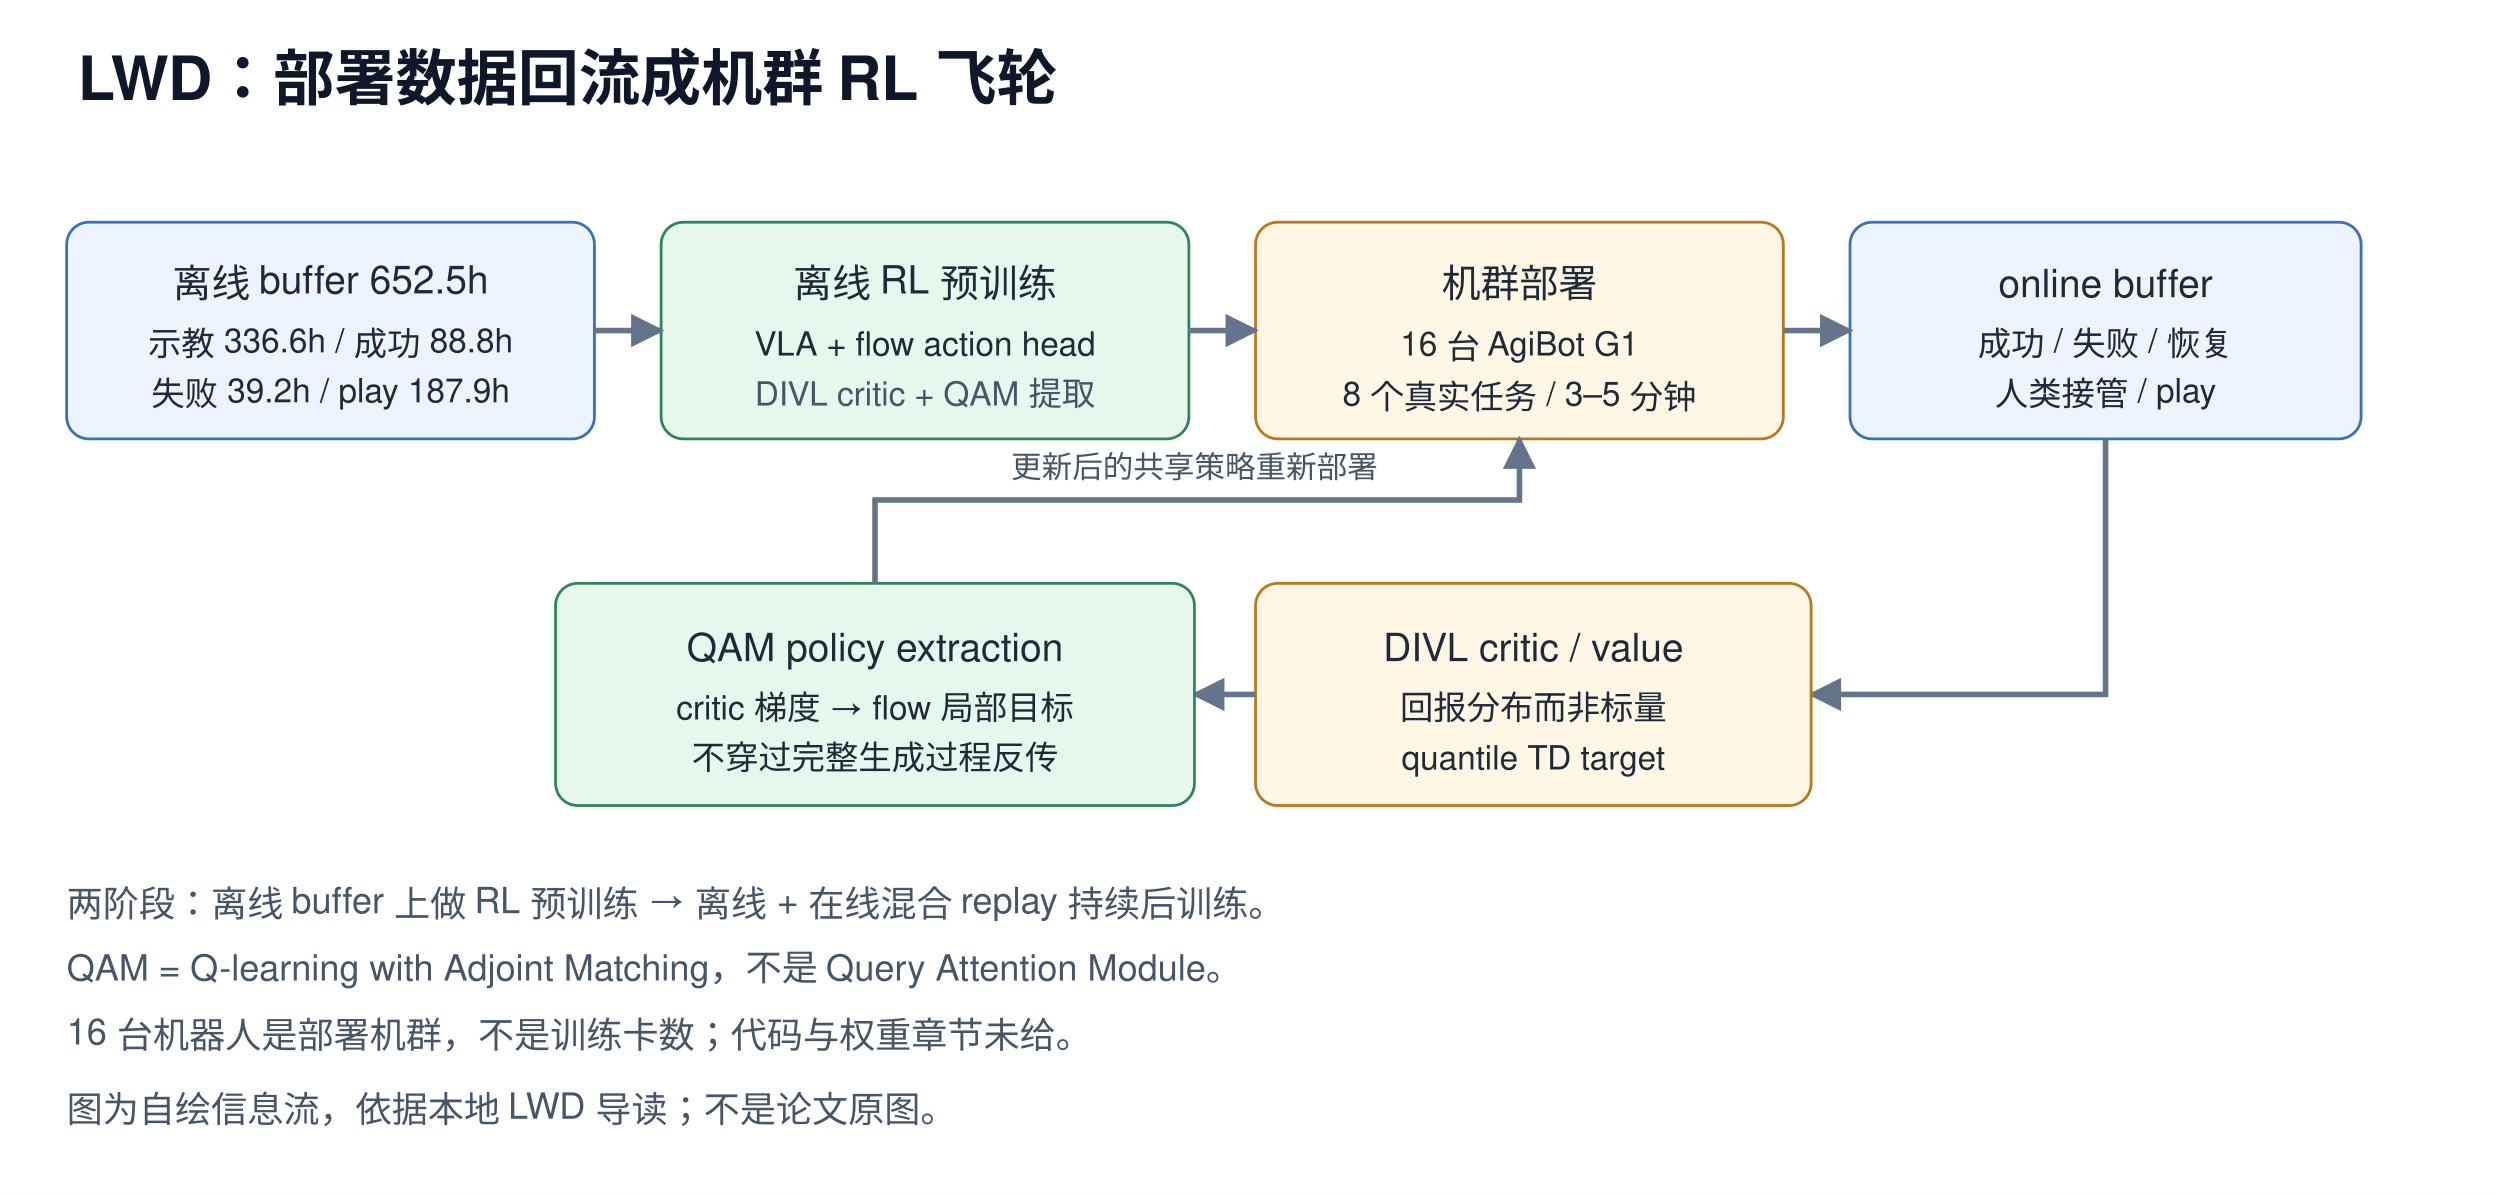
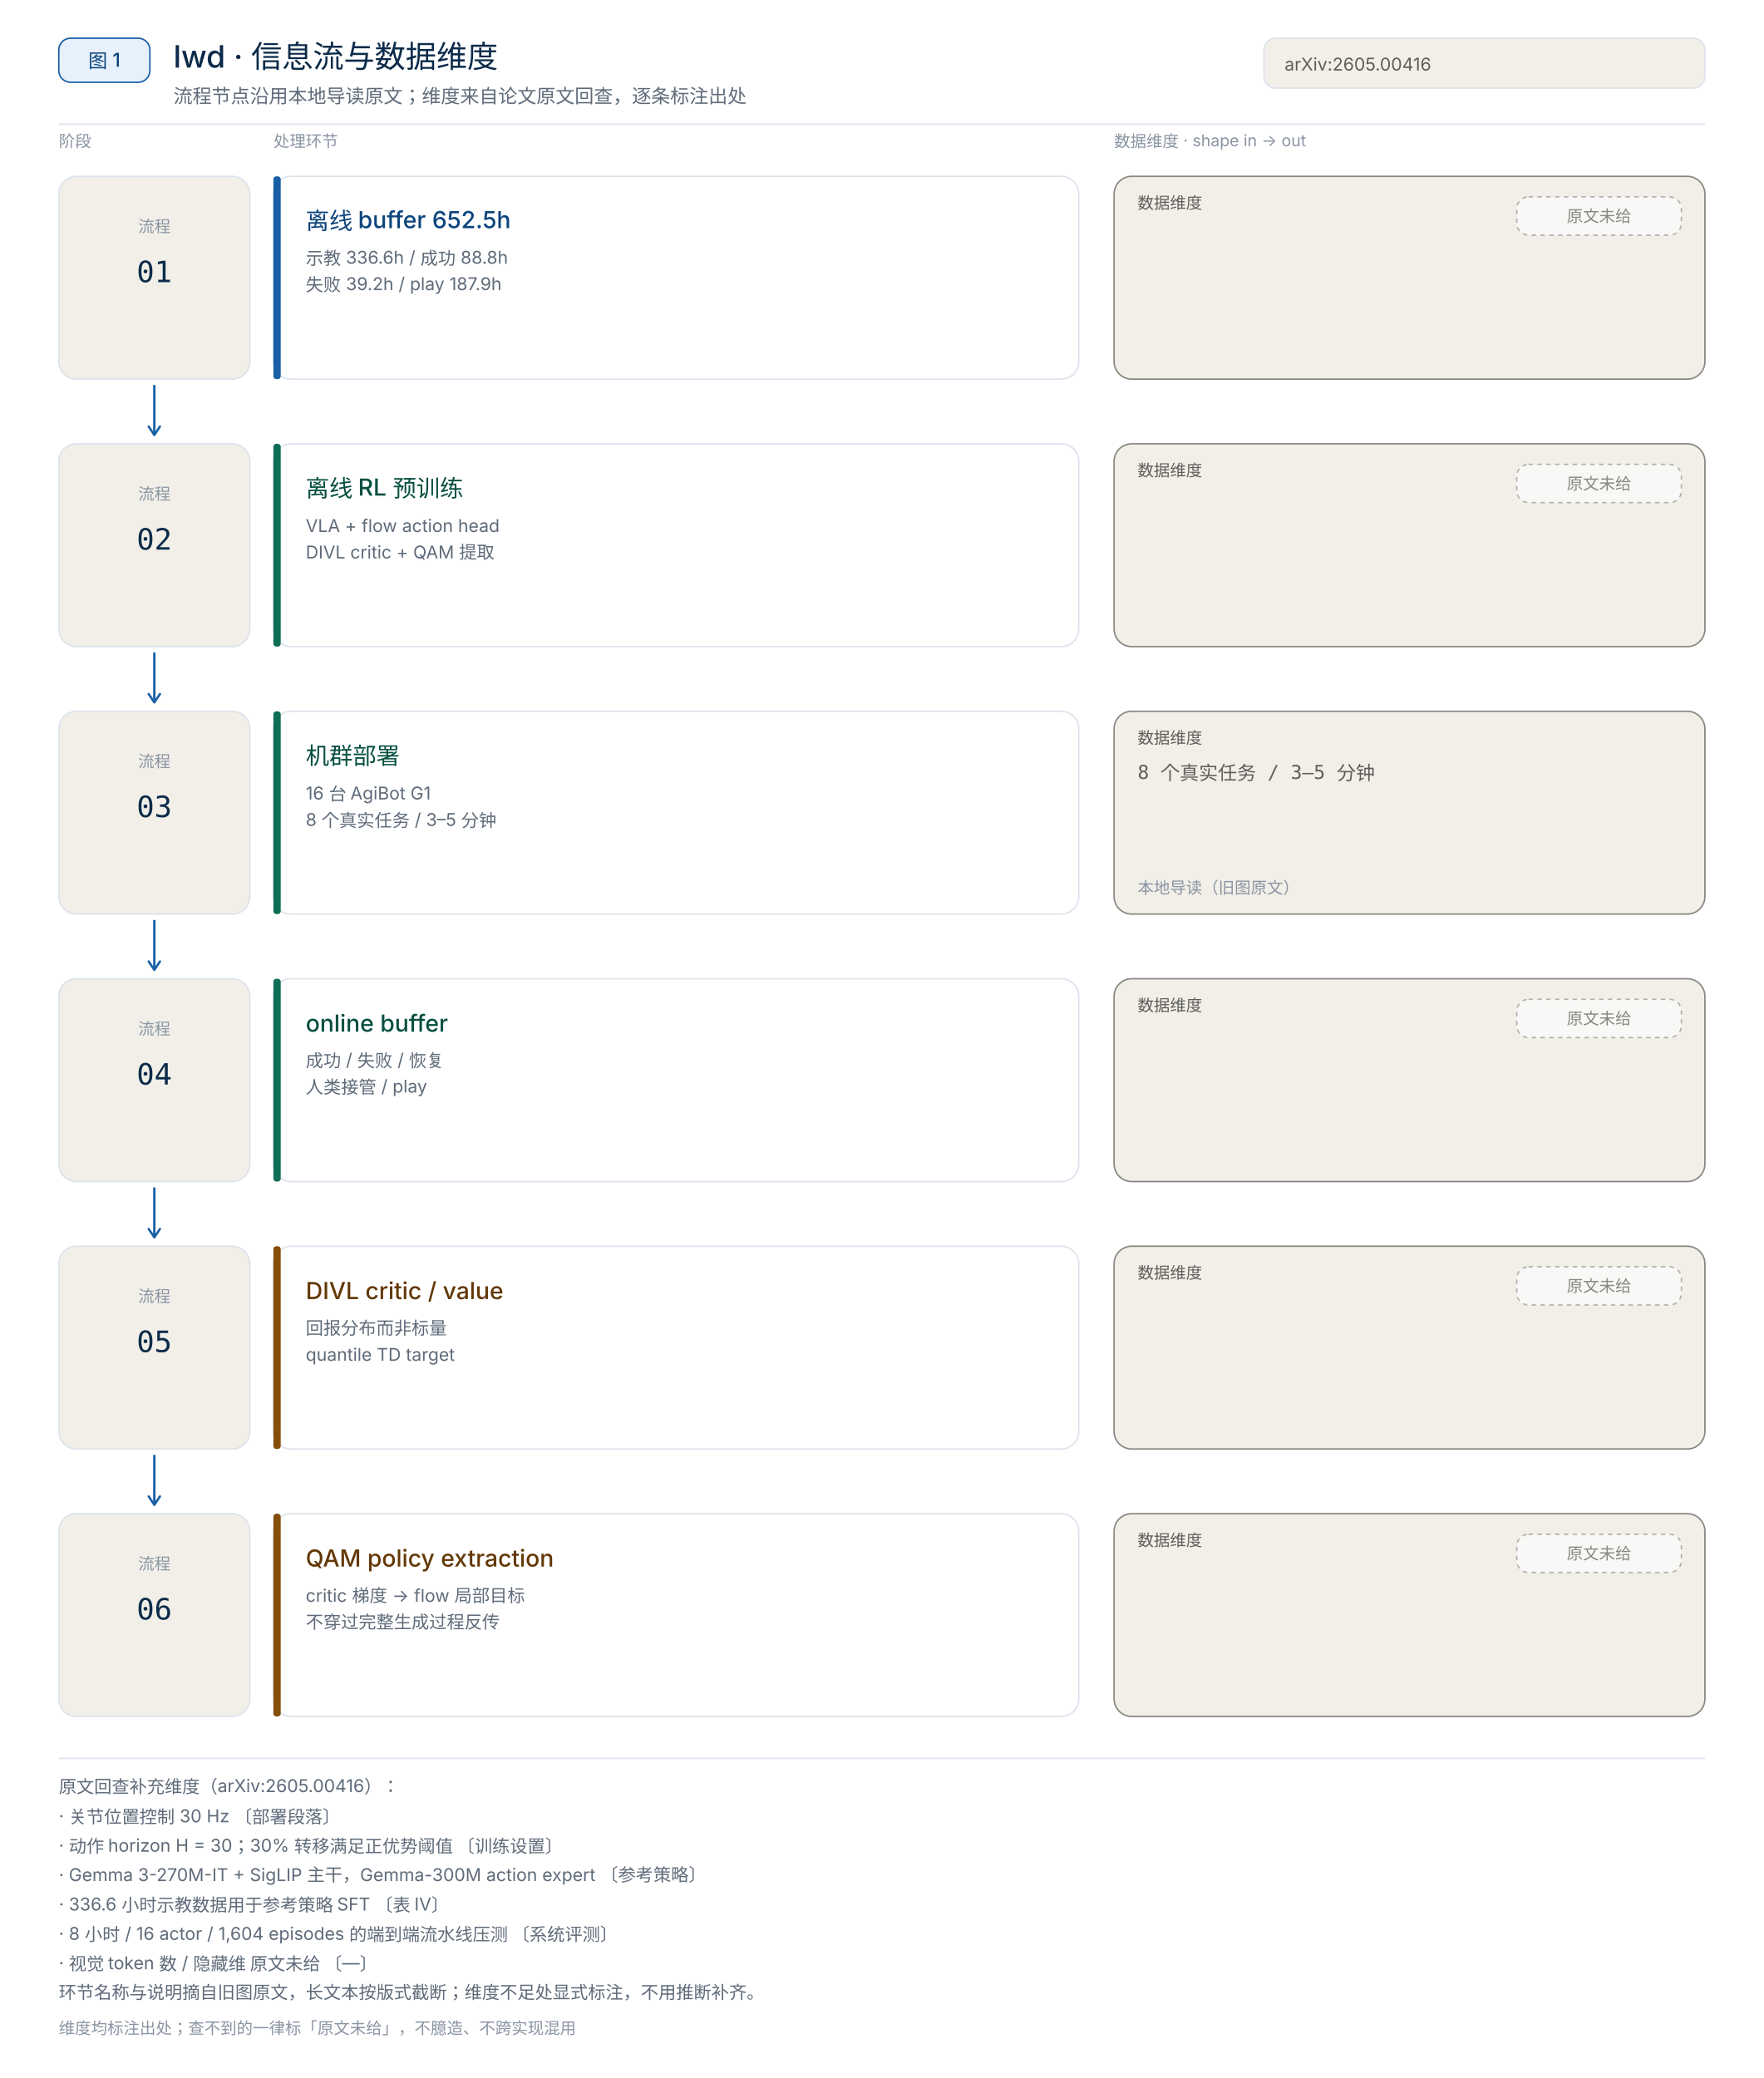
- <svg xmlns="http://www.w3.org/2000/svg" width="900" height="430" viewBox="0 0 900 430">
+ <svg xmlns="http://www.w3.org/2000/svg" width="1200" height="1414" viewBox="0 0 1200 1414" role="img">
  <defs>
-     <marker id="arrow" viewBox="0 0 10 10" refX="9" refY="5" markerWidth="6" markerHeight="6" orient="auto-start-reverse">
-       <path d="M 0 0 L 10 5 L 0 10 z" fill="#64748b" />
+     <marker id="arrow" viewBox="0 0 10 10" refX="8" refY="5" markerWidth="6" markerHeight="6" orient="auto-start-reverse">
+       <path d="M2 1L8 5L2 9" fill="none" stroke="#185FA5" stroke-width="1.6" stroke-linecap="round" stroke-linejoin="round" />
    </marker>
  </defs>
-   <rect width="900" height="430" fill="#ffffff" />
-   <text x="28" y="36" font-family="Helvetica, Arial, sans-serif" font-size="22" font-weight="bold" fill="#0f172a">LWD：部署数据回流成机群 RL 飞轮</text>
-   <rect x="24" y="80" width="190" height="78" rx="8" fill="#eef4ff" stroke="#3b6fb6" />
-   <text x="119" y="107" font-family="Helvetica, Arial, sans-serif" font-size="14" text-anchor="middle" fill="#1f2937">离线 buffer 652.5h</text>
-   <text x="119" y="128" font-family="Helvetica, Arial, sans-serif" font-size="12" text-anchor="middle" fill="#1f2937">示教 336.6h / 成功 88.8h</text>
-   <text x="119" y="146" font-family="Helvetica, Arial, sans-serif" font-size="12" text-anchor="middle" fill="#1f2937">失败 39.2h / play 187.9h</text>
-   <rect x="238" y="80" width="190" height="78" rx="8" fill="#e8f7ee" stroke="#2f855a" />
-   <text x="333" y="107" font-family="Helvetica, Arial, sans-serif" font-size="14" text-anchor="middle" fill="#1f2937">离线 RL 预训练</text>
-   <text x="333" y="128" font-family="Helvetica, Arial, sans-serif" font-size="12" text-anchor="middle" fill="#1f2937">VLA + flow action head</text>
-   <text x="333" y="146" font-family="Helvetica, Arial, sans-serif" font-size="12" text-anchor="middle" fill="#475569">DIVL critic + QAM 提取</text>
-   <rect x="452" y="80" width="190" height="78" rx="8" fill="#fff7e6" stroke="#b7791f" />
-   <text x="547" y="107" font-family="Helvetica, Arial, sans-serif" font-size="14" text-anchor="middle" fill="#1f2937">机群部署</text>
-   <text x="547" y="128" font-family="Helvetica, Arial, sans-serif" font-size="12" text-anchor="middle" fill="#1f2937">16 台 AgiBot G1</text>
-   <text x="547" y="146" font-family="Helvetica, Arial, sans-serif" font-size="12" text-anchor="middle" fill="#1f2937">8 个真实任务 / 3–5 分钟</text>
-   <rect x="666" y="80" width="184" height="78" rx="8" fill="#eef4ff" stroke="#3b6fb6" />
-   <text x="758" y="107" font-family="Helvetica, Arial, sans-serif" font-size="14" text-anchor="middle" fill="#1f2937">online buffer</text>
-   <text x="758" y="128" font-family="Helvetica, Arial, sans-serif" font-size="12" text-anchor="middle" fill="#1f2937">成功 / 失败 / 恢复</text>
-   <text x="758" y="146" font-family="Helvetica, Arial, sans-serif" font-size="12" text-anchor="middle" fill="#1f2937">人类接管 / play</text>
-   <line x1="214" y1="119" x2="238" y2="119" stroke="#64748b" stroke-width="2" marker-end="url(#arrow)" />
-   <line x1="428" y1="119" x2="452" y2="119" stroke="#64748b" stroke-width="2" marker-end="url(#arrow)" />
-   <line x1="642" y1="119" x2="666" y2="119" stroke="#64748b" stroke-width="2" marker-end="url(#arrow)" />
-   <path d="M 758 158 L 758 250 L 652 250" fill="none" stroke="#64748b" stroke-width="2" marker-end="url(#arrow)" />
-   <rect x="452" y="210" width="200" height="80" rx="8" fill="#fff7e6" stroke="#b7791f" />
-   <text x="552" y="238" font-family="Helvetica, Arial, sans-serif" font-size="14" text-anchor="middle" fill="#1f2937">DIVL critic / value</text>
-   <text x="552" y="259" font-family="Helvetica, Arial, sans-serif" font-size="12" text-anchor="middle" fill="#1f2937">回报分布而非标量</text>
-   <text x="552" y="277" font-family="Helvetica, Arial, sans-serif" font-size="12" text-anchor="middle" fill="#1f2937">quantile TD target</text>
-   <line x1="452" y1="250" x2="430" y2="250" stroke="#64748b" stroke-width="2" marker-end="url(#arrow)" />
-   <rect x="200" y="210" width="230" height="80" rx="8" fill="#e8f7ee" stroke="#2f855a" />
-   <text x="315" y="238" font-family="Helvetica, Arial, sans-serif" font-size="14" text-anchor="middle" fill="#1f2937">QAM policy extraction</text>
-   <text x="315" y="259" font-family="Helvetica, Arial, sans-serif" font-size="12" text-anchor="middle" fill="#1f2937">critic 梯度 → flow 局部目标</text>
-   <text x="315" y="277" font-family="Helvetica, Arial, sans-serif" font-size="12" text-anchor="middle" fill="#1f2937">不穿过完整生成过程反传</text>
-   <path d="M 315 210 L 315 180 L 547 180 L 547 158" fill="none" stroke="#64748b" stroke-width="2" marker-end="url(#arrow)" />
-   <text x="430" y="172" font-family="Helvetica, Arial, sans-serif" font-size="11" text-anchor="middle" fill="#475569">更新后的共享策略重新部署</text>
-   <text x="24" y="330" font-family="Helvetica, Arial, sans-serif" font-size="13" fill="#475569">两阶段：离线 buffer 上做 RL 预训练 → 离线 + 在线混合 replay 持续后训练。</text>
-   <text x="24" y="353" font-family="Helvetica, Arial, sans-serif" font-size="13" fill="#475569">QAM = Q-learning with Adjoint Matching，不是 Query Attention Module。</text>
-   <text x="24" y="376" font-family="Helvetica, Arial, sans-serif" font-size="13" fill="#475569">16 台机器人是部署机群，不是训练卡数；代码与权重章节未给。</text>
-   <text x="24" y="404" font-family="Helvetica, Arial, sans-serif" font-size="13" fill="#475569">图为自绘信息流，依据本地 LWD 导读；不是论文原图。</text>
+   <rect x="0" y="0" width="1200" height="1414" rx="0" fill="#FFFFFF" stroke="#FFFFFF" stroke-width="1" />
+   <text x="118" y="46" font-family="-apple-system,BlinkMacSystemFont,'PingFang SC','Microsoft YaHei',sans-serif" font-size="21" font-weight="500" fill="#0C2B4A" text-anchor="start">lwd · 信息流与数据维度</text>
+   <text x="118" y="70" font-family="-apple-system,BlinkMacSystemFont,'PingFang SC','Microsoft YaHei',sans-serif" font-size="13" font-weight="400" fill="#5F6B7A" text-anchor="start">流程节点沿用本地导读原文；维度来自论文原文回查，逐条标注出处</text>
+   <rect x="40" y="84" width="1120" height="1" rx="0" fill="#DDE3EC" stroke="#DDE3EC" stroke-width="0" />
+   <rect x="860" y="26" width="300" height="34" rx="8" fill="#F1EFE8" stroke="#DDE3EC" stroke-width="1" />
+   <text x="874" y="48" font-family="-apple-system,BlinkMacSystemFont,'PingFang SC','Microsoft YaHei',sans-serif" font-size="12" font-weight="400" fill="#5F5E5A" text-anchor="start">arXiv:2605.00416</text>
+   <rect x="40" y="26" width="62" height="30" rx="8" fill="#E6F1FB" stroke="#185FA5" stroke-width="1" />
+   <text x="71" y="46" font-family="-apple-system,BlinkMacSystemFont,'PingFang SC','Microsoft YaHei',sans-serif" font-size="13" font-weight="500" fill="#0C447C" text-anchor="middle">图 1</text>
+   <text x="40" y="100" font-family="-apple-system,BlinkMacSystemFont,'PingFang SC','Microsoft YaHei',sans-serif" font-size="11" font-weight="400" fill="#8A94A3" text-anchor="start">阶段</text>
+   <text x="186" y="100" font-family="-apple-system,BlinkMacSystemFont,'PingFang SC','Microsoft YaHei',sans-serif" font-size="11" font-weight="400" fill="#8A94A3" text-anchor="start">处理环节</text>
+   <text x="758" y="100" font-family="-apple-system,BlinkMacSystemFont,'PingFang SC','Microsoft YaHei',sans-serif" font-size="11" font-weight="400" fill="#8A94A3" text-anchor="start">数据维度 · shape in → out</text>
+   <rect x="40" y="120" width="130" height="138" rx="12" fill="#F1EFE8" stroke="#DDE3EC" stroke-width="1" />
+   <text x="105" y="158" font-family="-apple-system,BlinkMacSystemFont,'PingFang SC','Microsoft YaHei',sans-serif" font-size="11" font-weight="400" fill="#8A94A3" text-anchor="middle">流程</text>
+   <text x="105" y="192" font-family="ui-monospace,SFMono-Regular,Menlo,Consolas,monospace" font-size="20" font-weight="500" fill="#0C2B4A" text-anchor="middle">01</text>
+   <rect x="186" y="120" width="548" height="138" rx="12" fill="#FFFFFF" stroke="#DDE3EC" stroke-width="1" />
+   <rect x="186" y="120" width="5" height="138" rx="2" fill="#185FA5" stroke="#185FA5" stroke-width="0" />
+   <text x="208" y="156" font-family="-apple-system,BlinkMacSystemFont,'PingFang SC','Microsoft YaHei',sans-serif" font-size="16" font-weight="500" fill="#0C447C" text-anchor="start">离线 buffer 652.5h</text>
+   <text x="208" y="180" font-family="-apple-system,BlinkMacSystemFont,'PingFang SC','Microsoft YaHei',sans-serif" font-size="12" font-weight="400" fill="#5F6B7A" text-anchor="start">示教 336.6h / 成功 88.8h</text>
+   <text x="208" y="198" font-family="-apple-system,BlinkMacSystemFont,'PingFang SC','Microsoft YaHei',sans-serif" font-size="12" font-weight="400" fill="#5F6B7A" text-anchor="start">失败 39.2h / play 187.9h</text>
+   <rect x="758" y="120" width="402" height="138" rx="12" fill="#F1EFE8" stroke="#888780" stroke-width="1" />
+   <text x="774" y="142" font-family="-apple-system,BlinkMacSystemFont,'PingFang SC','Microsoft YaHei',sans-serif" font-size="11" font-weight="500" fill="#5F5E5A" text-anchor="start">数据维度</text>
+   <rect x="1032" y="134" width="112" height="26" rx="8" fill="#F8F8F6" stroke="#B4B2A9" stroke-width="1" stroke-dasharray="3 3" />
+   <text x="1088" y="151" font-family="-apple-system,BlinkMacSystemFont,'PingFang SC','Microsoft YaHei',sans-serif" font-size="11" font-weight="400" fill="#888780" text-anchor="middle">原文未给</text>
+   <path d="M105 262 L105 296" fill="none" stroke="#185FA5" stroke-width="1.6" marker-end="url(#arrow)" />
+   <rect x="40" y="302" width="130" height="138" rx="12" fill="#F1EFE8" stroke="#DDE3EC" stroke-width="1" />
+   <text x="105" y="340" font-family="-apple-system,BlinkMacSystemFont,'PingFang SC','Microsoft YaHei',sans-serif" font-size="11" font-weight="400" fill="#8A94A3" text-anchor="middle">流程</text>
+   <text x="105" y="374" font-family="ui-monospace,SFMono-Regular,Menlo,Consolas,monospace" font-size="20" font-weight="500" fill="#0C2B4A" text-anchor="middle">02</text>
+   <rect x="186" y="302" width="548" height="138" rx="12" fill="#FFFFFF" stroke="#DDE3EC" stroke-width="1" />
+   <rect x="186" y="302" width="5" height="138" rx="2" fill="#0F6E56" stroke="#0F6E56" stroke-width="0" />
+   <text x="208" y="338" font-family="-apple-system,BlinkMacSystemFont,'PingFang SC','Microsoft YaHei',sans-serif" font-size="16" font-weight="500" fill="#085041" text-anchor="start">离线 RL 预训练</text>
+   <text x="208" y="362" font-family="-apple-system,BlinkMacSystemFont,'PingFang SC','Microsoft YaHei',sans-serif" font-size="12" font-weight="400" fill="#5F6B7A" text-anchor="start">VLA + flow action head</text>
+   <text x="208" y="380" font-family="-apple-system,BlinkMacSystemFont,'PingFang SC','Microsoft YaHei',sans-serif" font-size="12" font-weight="400" fill="#5F6B7A" text-anchor="start">DIVL critic + QAM 提取</text>
+   <rect x="758" y="302" width="402" height="138" rx="12" fill="#F1EFE8" stroke="#888780" stroke-width="1" />
+   <text x="774" y="324" font-family="-apple-system,BlinkMacSystemFont,'PingFang SC','Microsoft YaHei',sans-serif" font-size="11" font-weight="500" fill="#5F5E5A" text-anchor="start">数据维度</text>
+   <rect x="1032" y="316" width="112" height="26" rx="8" fill="#F8F8F6" stroke="#B4B2A9" stroke-width="1" stroke-dasharray="3 3" />
+   <text x="1088" y="333" font-family="-apple-system,BlinkMacSystemFont,'PingFang SC','Microsoft YaHei',sans-serif" font-size="11" font-weight="400" fill="#888780" text-anchor="middle">原文未给</text>
+   <path d="M105 444 L105 478" fill="none" stroke="#185FA5" stroke-width="1.6" marker-end="url(#arrow)" />
+   <rect x="40" y="484" width="130" height="138" rx="12" fill="#F1EFE8" stroke="#DDE3EC" stroke-width="1" />
+   <text x="105" y="522" font-family="-apple-system,BlinkMacSystemFont,'PingFang SC','Microsoft YaHei',sans-serif" font-size="11" font-weight="400" fill="#8A94A3" text-anchor="middle">流程</text>
+   <text x="105" y="556" font-family="ui-monospace,SFMono-Regular,Menlo,Consolas,monospace" font-size="20" font-weight="500" fill="#0C2B4A" text-anchor="middle">03</text>
+   <rect x="186" y="484" width="548" height="138" rx="12" fill="#FFFFFF" stroke="#DDE3EC" stroke-width="1" />
+   <rect x="186" y="484" width="5" height="138" rx="2" fill="#0F6E56" stroke="#0F6E56" stroke-width="0" />
+   <text x="208" y="520" font-family="-apple-system,BlinkMacSystemFont,'PingFang SC','Microsoft YaHei',sans-serif" font-size="16" font-weight="500" fill="#085041" text-anchor="start">机群部署</text>
+   <text x="208" y="544" font-family="-apple-system,BlinkMacSystemFont,'PingFang SC','Microsoft YaHei',sans-serif" font-size="12" font-weight="400" fill="#5F6B7A" text-anchor="start">16 台 AgiBot G1</text>
+   <text x="208" y="562" font-family="-apple-system,BlinkMacSystemFont,'PingFang SC','Microsoft YaHei',sans-serif" font-size="12" font-weight="400" fill="#5F6B7A" text-anchor="start">8 个真实任务 / 3–5 分钟</text>
+   <rect x="758" y="484" width="402" height="138" rx="12" fill="#F1EFE8" stroke="#888780" stroke-width="1" />
+   <text x="774" y="506" font-family="-apple-system,BlinkMacSystemFont,'PingFang SC','Microsoft YaHei',sans-serif" font-size="11" font-weight="500" fill="#5F5E5A" text-anchor="start">数据维度</text>
+   <text x="774" y="530" font-family="ui-monospace,SFMono-Regular,Menlo,Consolas,monospace" font-size="13" font-weight="400" fill="#5F5E5A" text-anchor="start">8 个真实任务 / 3–5 分钟</text>
+   <text x="774" y="608" font-family="-apple-system,BlinkMacSystemFont,'PingFang SC','Microsoft YaHei',sans-serif" font-size="11" font-weight="400" fill="#8A94A3" text-anchor="start">本地导读（旧图原文）</text>
+   <path d="M105 626 L105 660" fill="none" stroke="#185FA5" stroke-width="1.6" marker-end="url(#arrow)" />
+   <rect x="40" y="666" width="130" height="138" rx="12" fill="#F1EFE8" stroke="#DDE3EC" stroke-width="1" />
+   <text x="105" y="704" font-family="-apple-system,BlinkMacSystemFont,'PingFang SC','Microsoft YaHei',sans-serif" font-size="11" font-weight="400" fill="#8A94A3" text-anchor="middle">流程</text>
+   <text x="105" y="738" font-family="ui-monospace,SFMono-Regular,Menlo,Consolas,monospace" font-size="20" font-weight="500" fill="#0C2B4A" text-anchor="middle">04</text>
+   <rect x="186" y="666" width="548" height="138" rx="12" fill="#FFFFFF" stroke="#DDE3EC" stroke-width="1" />
+   <rect x="186" y="666" width="5" height="138" rx="2" fill="#0F6E56" stroke="#0F6E56" stroke-width="0" />
+   <text x="208" y="702" font-family="-apple-system,BlinkMacSystemFont,'PingFang SC','Microsoft YaHei',sans-serif" font-size="16" font-weight="500" fill="#085041" text-anchor="start">online buffer</text>
+   <text x="208" y="726" font-family="-apple-system,BlinkMacSystemFont,'PingFang SC','Microsoft YaHei',sans-serif" font-size="12" font-weight="400" fill="#5F6B7A" text-anchor="start">成功 / 失败 / 恢复</text>
+   <text x="208" y="744" font-family="-apple-system,BlinkMacSystemFont,'PingFang SC','Microsoft YaHei',sans-serif" font-size="12" font-weight="400" fill="#5F6B7A" text-anchor="start">人类接管 / play</text>
+   <rect x="758" y="666" width="402" height="138" rx="12" fill="#F1EFE8" stroke="#888780" stroke-width="1" />
+   <text x="774" y="688" font-family="-apple-system,BlinkMacSystemFont,'PingFang SC','Microsoft YaHei',sans-serif" font-size="11" font-weight="500" fill="#5F5E5A" text-anchor="start">数据维度</text>
+   <rect x="1032" y="680" width="112" height="26" rx="8" fill="#F8F8F6" stroke="#B4B2A9" stroke-width="1" stroke-dasharray="3 3" />
+   <text x="1088" y="697" font-family="-apple-system,BlinkMacSystemFont,'PingFang SC','Microsoft YaHei',sans-serif" font-size="11" font-weight="400" fill="#888780" text-anchor="middle">原文未给</text>
+   <path d="M105 808 L105 842" fill="none" stroke="#185FA5" stroke-width="1.6" marker-end="url(#arrow)" />
+   <rect x="40" y="848" width="130" height="138" rx="12" fill="#F1EFE8" stroke="#DDE3EC" stroke-width="1" />
+   <text x="105" y="886" font-family="-apple-system,BlinkMacSystemFont,'PingFang SC','Microsoft YaHei',sans-serif" font-size="11" font-weight="400" fill="#8A94A3" text-anchor="middle">流程</text>
+   <text x="105" y="920" font-family="ui-monospace,SFMono-Regular,Menlo,Consolas,monospace" font-size="20" font-weight="500" fill="#0C2B4A" text-anchor="middle">05</text>
+   <rect x="186" y="848" width="548" height="138" rx="12" fill="#FFFFFF" stroke="#DDE3EC" stroke-width="1" />
+   <rect x="186" y="848" width="5" height="138" rx="2" fill="#854F0B" stroke="#854F0B" stroke-width="0" />
+   <text x="208" y="884" font-family="-apple-system,BlinkMacSystemFont,'PingFang SC','Microsoft YaHei',sans-serif" font-size="16" font-weight="500" fill="#633806" text-anchor="start">DIVL critic / value</text>
+   <text x="208" y="908" font-family="-apple-system,BlinkMacSystemFont,'PingFang SC','Microsoft YaHei',sans-serif" font-size="12" font-weight="400" fill="#5F6B7A" text-anchor="start">回报分布而非标量</text>
+   <text x="208" y="926" font-family="-apple-system,BlinkMacSystemFont,'PingFang SC','Microsoft YaHei',sans-serif" font-size="12" font-weight="400" fill="#5F6B7A" text-anchor="start">quantile TD target</text>
+   <rect x="758" y="848" width="402" height="138" rx="12" fill="#F1EFE8" stroke="#888780" stroke-width="1" />
+   <text x="774" y="870" font-family="-apple-system,BlinkMacSystemFont,'PingFang SC','Microsoft YaHei',sans-serif" font-size="11" font-weight="500" fill="#5F5E5A" text-anchor="start">数据维度</text>
+   <rect x="1032" y="862" width="112" height="26" rx="8" fill="#F8F8F6" stroke="#B4B2A9" stroke-width="1" stroke-dasharray="3 3" />
+   <text x="1088" y="879" font-family="-apple-system,BlinkMacSystemFont,'PingFang SC','Microsoft YaHei',sans-serif" font-size="11" font-weight="400" fill="#888780" text-anchor="middle">原文未给</text>
+   <path d="M105 990 L105 1024" fill="none" stroke="#185FA5" stroke-width="1.6" marker-end="url(#arrow)" />
+   <rect x="40" y="1030" width="130" height="138" rx="12" fill="#F1EFE8" stroke="#DDE3EC" stroke-width="1" />
+   <text x="105" y="1068" font-family="-apple-system,BlinkMacSystemFont,'PingFang SC','Microsoft YaHei',sans-serif" font-size="11" font-weight="400" fill="#8A94A3" text-anchor="middle">流程</text>
+   <text x="105" y="1102" font-family="ui-monospace,SFMono-Regular,Menlo,Consolas,monospace" font-size="20" font-weight="500" fill="#0C2B4A" text-anchor="middle">06</text>
+   <rect x="186" y="1030" width="548" height="138" rx="12" fill="#FFFFFF" stroke="#DDE3EC" stroke-width="1" />
+   <rect x="186" y="1030" width="5" height="138" rx="2" fill="#854F0B" stroke="#854F0B" stroke-width="0" />
+   <text x="208" y="1066" font-family="-apple-system,BlinkMacSystemFont,'PingFang SC','Microsoft YaHei',sans-serif" font-size="16" font-weight="500" fill="#633806" text-anchor="start">QAM policy extraction</text>
+   <text x="208" y="1090" font-family="-apple-system,BlinkMacSystemFont,'PingFang SC','Microsoft YaHei',sans-serif" font-size="12" font-weight="400" fill="#5F6B7A" text-anchor="start">critic 梯度 → flow 局部目标</text>
+   <text x="208" y="1108" font-family="-apple-system,BlinkMacSystemFont,'PingFang SC','Microsoft YaHei',sans-serif" font-size="12" font-weight="400" fill="#5F6B7A" text-anchor="start">不穿过完整生成过程反传</text>
+   <rect x="758" y="1030" width="402" height="138" rx="12" fill="#F1EFE8" stroke="#888780" stroke-width="1" />
+   <text x="774" y="1052" font-family="-apple-system,BlinkMacSystemFont,'PingFang SC','Microsoft YaHei',sans-serif" font-size="11" font-weight="500" fill="#5F5E5A" text-anchor="start">数据维度</text>
+   <rect x="1032" y="1044" width="112" height="26" rx="8" fill="#F8F8F6" stroke="#B4B2A9" stroke-width="1" stroke-dasharray="3 3" />
+   <text x="1088" y="1061" font-family="-apple-system,BlinkMacSystemFont,'PingFang SC','Microsoft YaHei',sans-serif" font-size="11" font-weight="400" fill="#888780" text-anchor="middle">原文未给</text>
+   <rect x="40" y="1196" width="1120" height="1" rx="0" fill="#DDE3EC" stroke="#DDE3EC" stroke-width="0" />
+   <text x="40" y="1220" font-family="-apple-system,BlinkMacSystemFont,'PingFang SC','Microsoft YaHei',sans-serif" font-size="12" font-weight="400" fill="#5F6B7A" text-anchor="start">原文回查补充维度（arXiv:2605.00416）：</text>
+   <text x="40" y="1240" font-family="-apple-system,BlinkMacSystemFont,'PingFang SC','Microsoft YaHei',sans-serif" font-size="12" font-weight="400" fill="#5F6B7A" text-anchor="start">· 关节位置控制 30 Hz 〔部署段落〕</text>
+   <text x="40" y="1260" font-family="-apple-system,BlinkMacSystemFont,'PingFang SC','Microsoft YaHei',sans-serif" font-size="12" font-weight="400" fill="#5F6B7A" text-anchor="start">· 动作 horizon H = 30；30% 转移满足正优势阈值 〔训练设置〕</text>
+   <text x="40" y="1280" font-family="-apple-system,BlinkMacSystemFont,'PingFang SC','Microsoft YaHei',sans-serif" font-size="12" font-weight="400" fill="#5F6B7A" text-anchor="start">· Gemma 3-270M-IT + SigLIP 主干，Gemma-300M action expert 〔参考策略〕</text>
+   <text x="40" y="1300" font-family="-apple-system,BlinkMacSystemFont,'PingFang SC','Microsoft YaHei',sans-serif" font-size="12" font-weight="400" fill="#5F6B7A" text-anchor="start">· 336.6 小时示教数据用于参考策略 SFT 〔表 IV〕</text>
+   <text x="40" y="1320" font-family="-apple-system,BlinkMacSystemFont,'PingFang SC','Microsoft YaHei',sans-serif" font-size="12" font-weight="400" fill="#5F6B7A" text-anchor="start">· 8 小时 / 16 actor / 1,604 episodes 的端到端流水线压测 〔系统评测〕</text>
+   <text x="40" y="1340" font-family="-apple-system,BlinkMacSystemFont,'PingFang SC','Microsoft YaHei',sans-serif" font-size="12" font-weight="400" fill="#5F6B7A" text-anchor="start">· 视觉 token 数 / 隐藏维 原文未给 〔—〕</text>
+   <text x="40" y="1360" font-family="-apple-system,BlinkMacSystemFont,'PingFang SC','Microsoft YaHei',sans-serif" font-size="12" font-weight="400" fill="#5F6B7A" text-anchor="start">环节名称与说明摘自旧图原文，长文本按版式截断；维度不足处显式标注，不用推断补齐。</text>
+   <text x="40" y="1384" font-family="-apple-system,BlinkMacSystemFont,'PingFang SC','Microsoft YaHei',sans-serif" font-size="11" font-weight="400" fill="#8A94A3" text-anchor="start">维度均标注出处；查不到的一律标「原文未给」，不臆造、不跨实现混用</text>
</svg>
